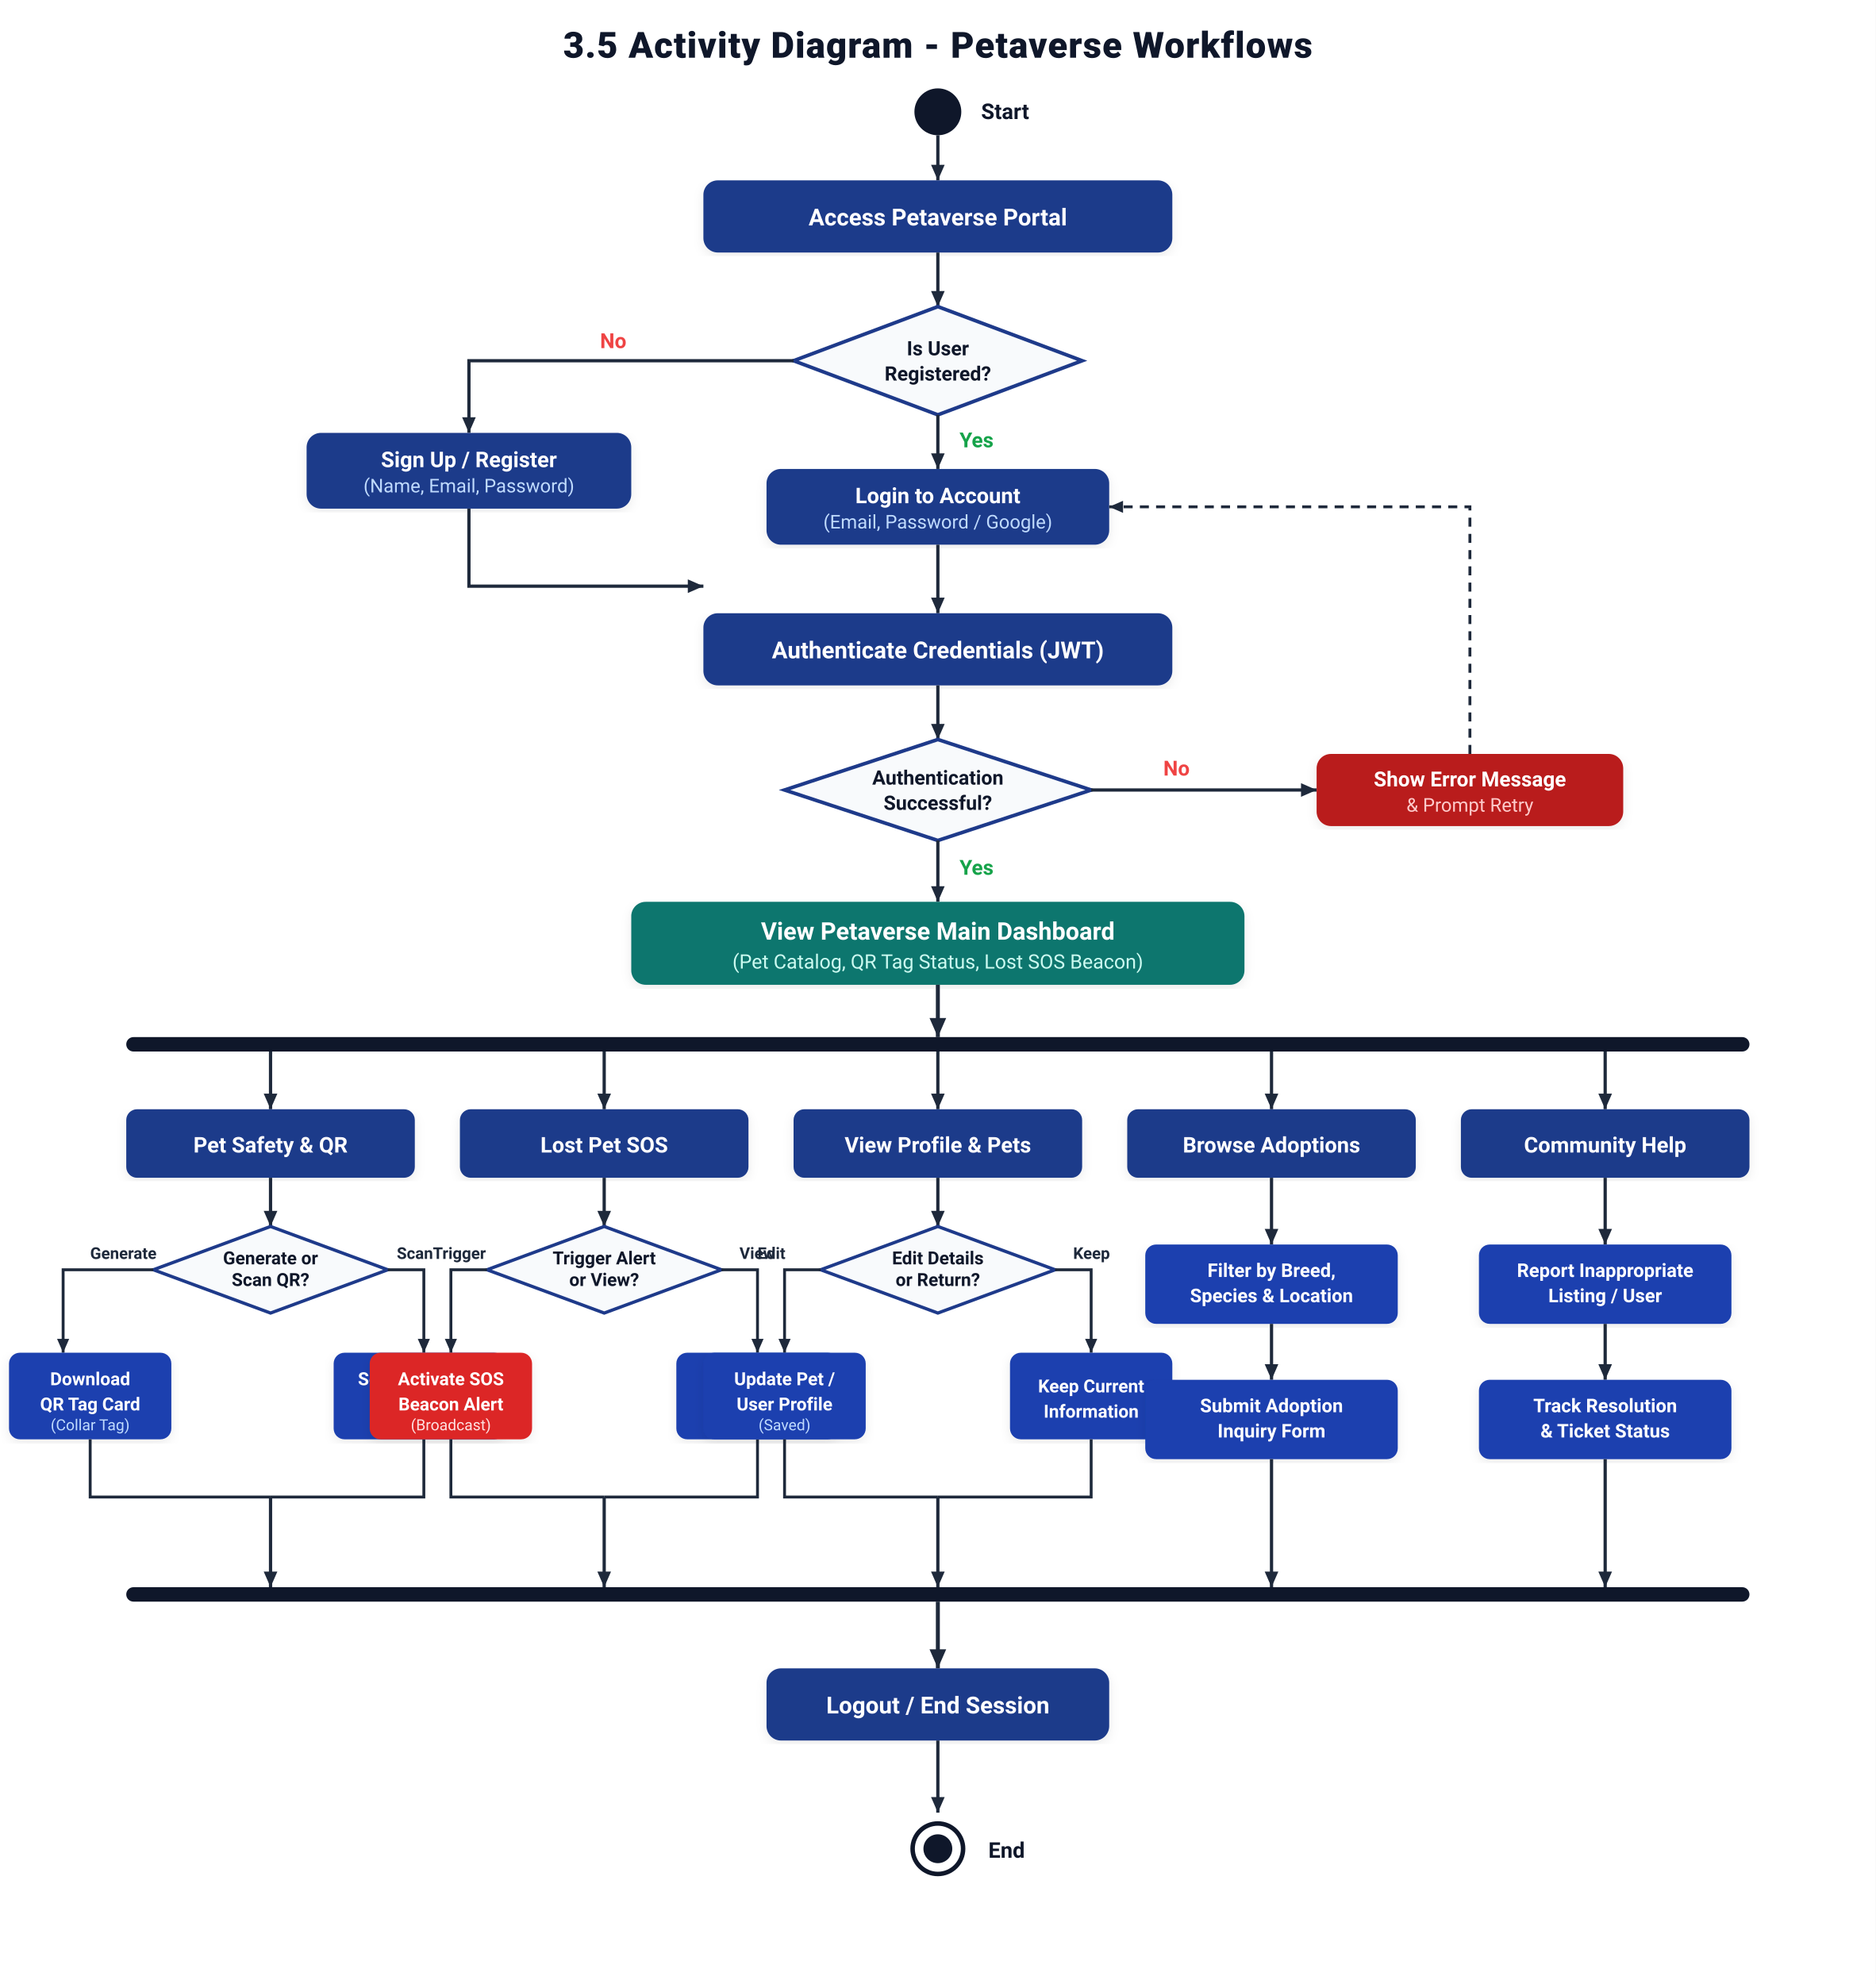
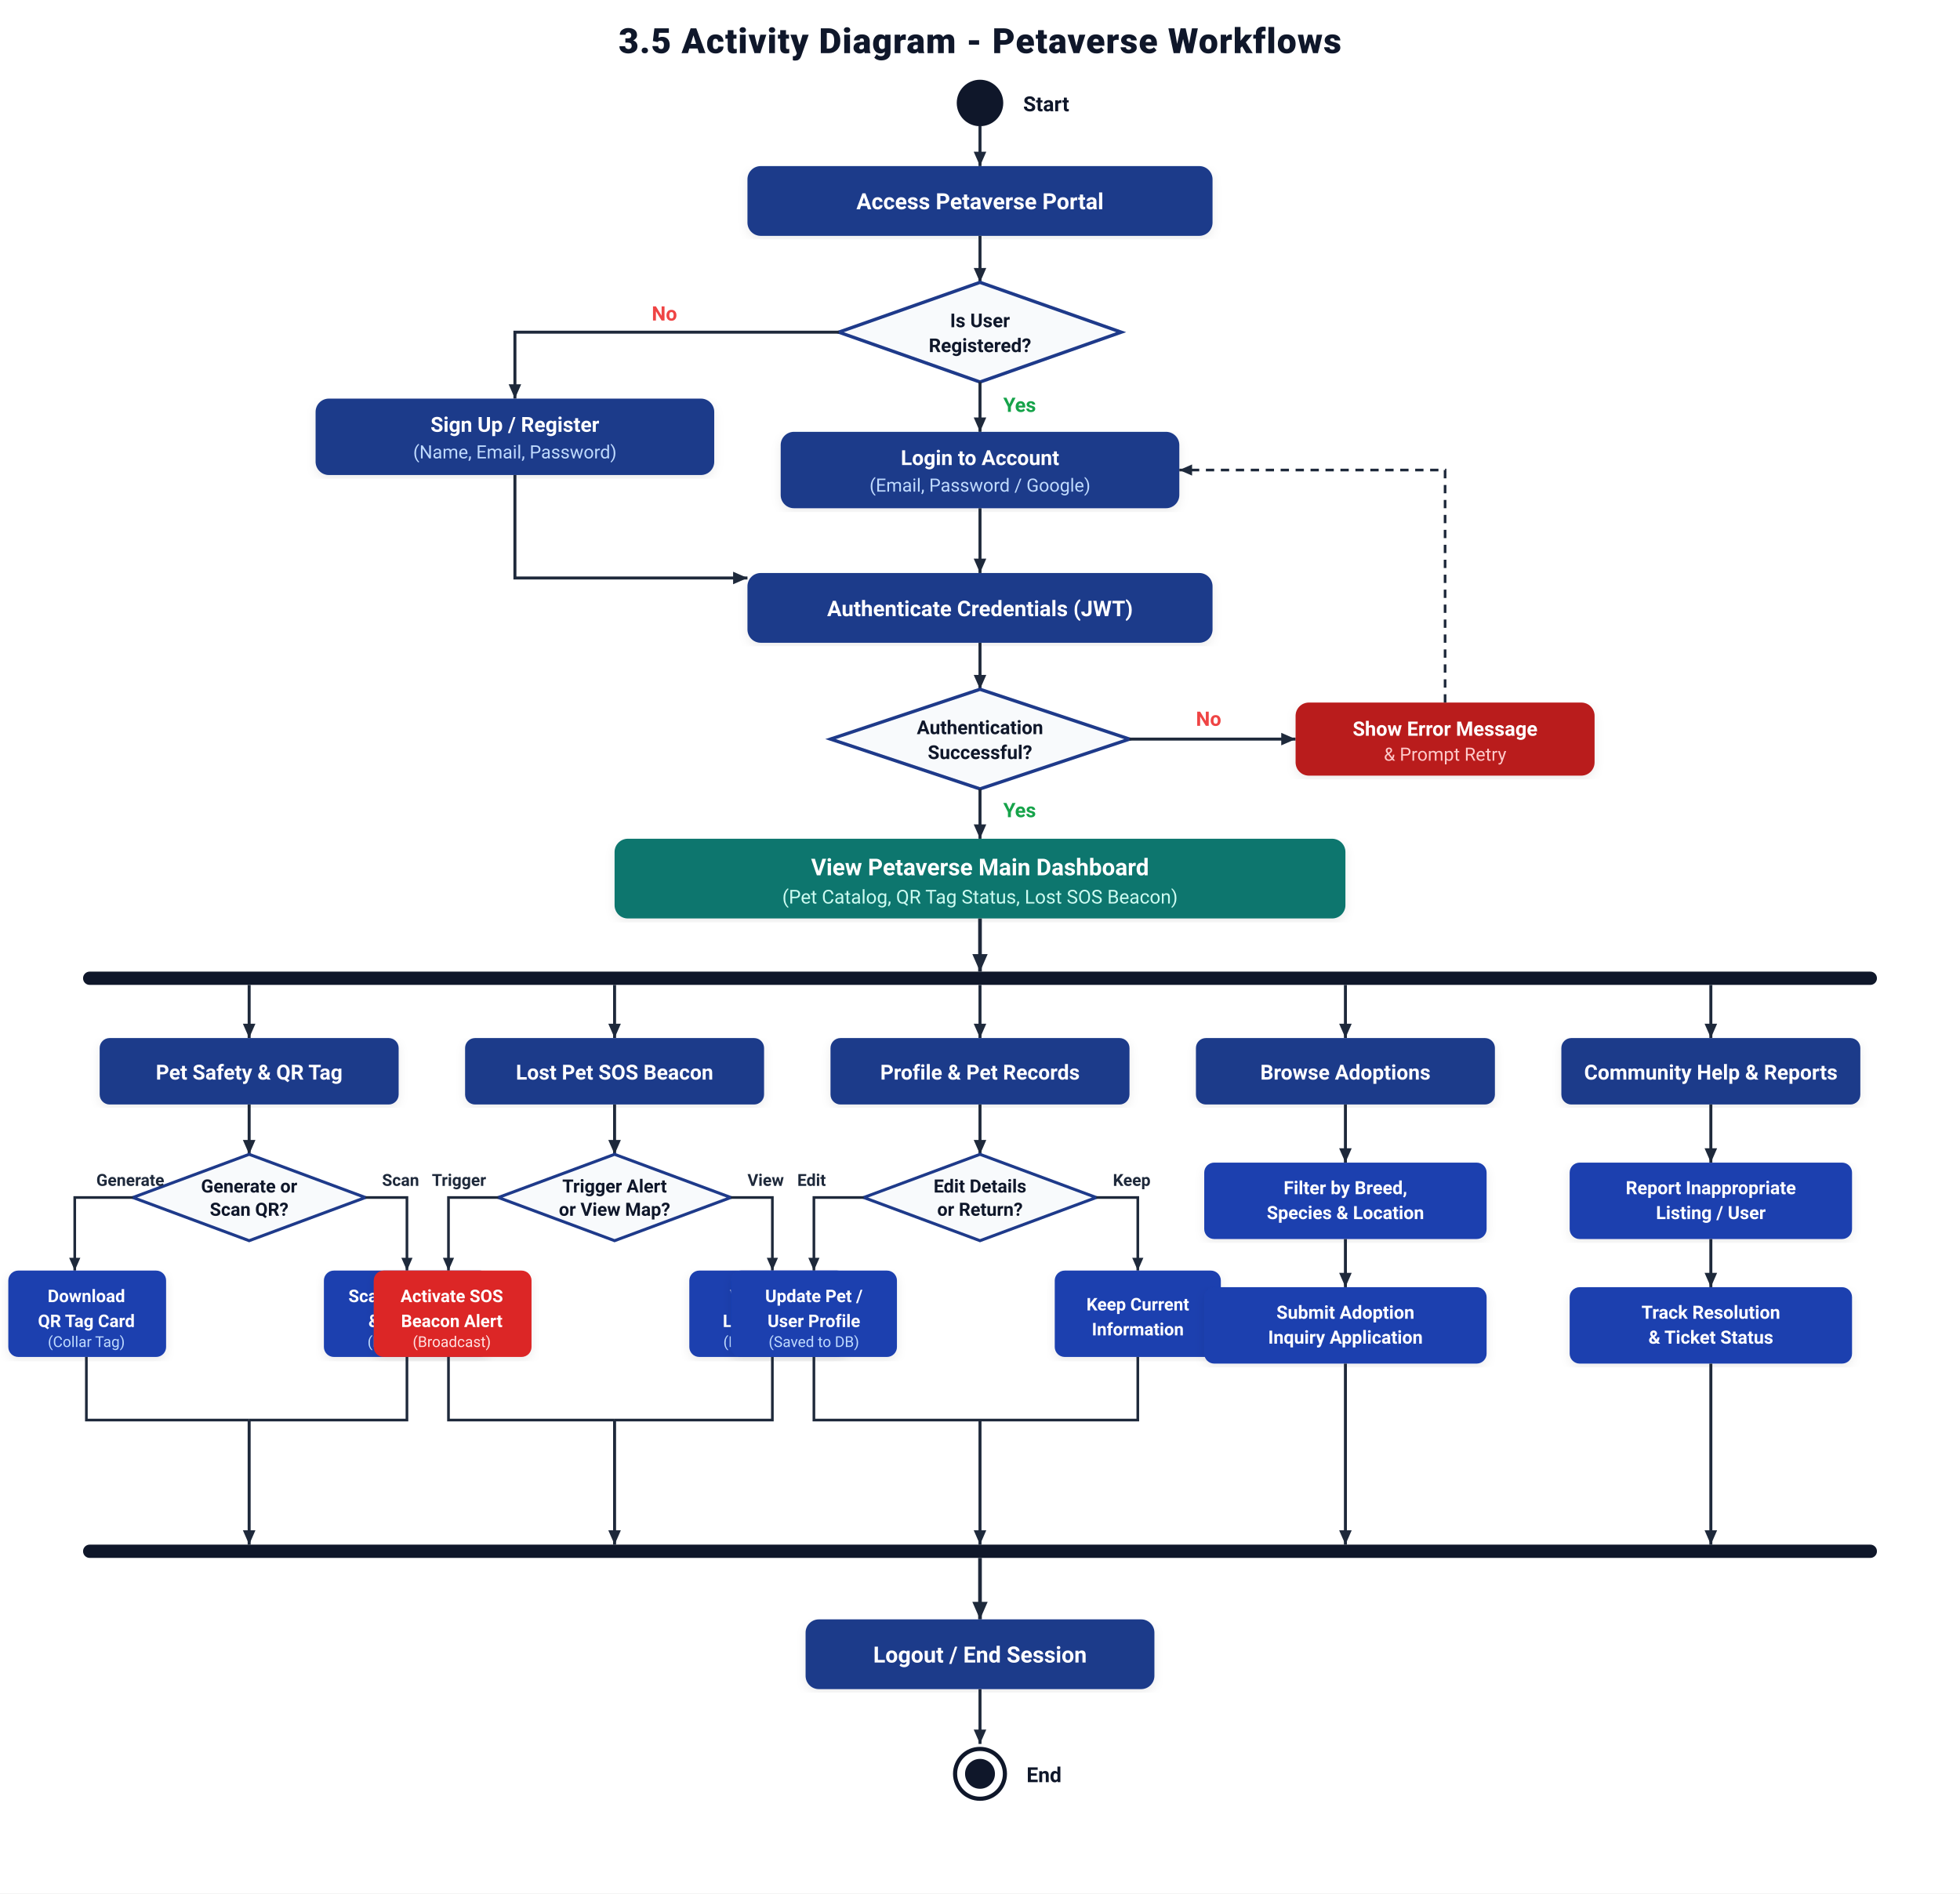
- <svg xmlns="http://www.w3.org/2000/svg" viewBox="0 0 1040 1100" width="100%" height="100%" style="background-color: #ffffff; font-family: -apple-system, BlinkMacSystemFont, 'Segoe UI', Roboto, Helvetica, Arial, sans-serif;">
+ <svg xmlns="http://www.w3.org/2000/svg" viewBox="0 0 1180 1140" width="100%" height="100%" style="background-color: #ffffff; font-family: -apple-system, BlinkMacSystemFont, 'Segoe UI', Roboto, Helvetica, Arial, sans-serif;">
  <defs>
    <marker id="arrow" viewBox="0 0 10 10" refX="8" refY="5" markerWidth="6" markerHeight="6" orient="auto-start-reverse">
      <path d="M 0 1.5 L 8 5 L 0 8.5 z" fill="#1e293b" />
    </marker>
    <filter id="shadow" x="-5%" y="-5%" width="110%" height="110%">
      <feDropShadow dx="0" dy="2" stdDeviation="3" flood-color="#0f172a" flood-opacity="0.08" />
    </filter>
  </defs>
  <rect width="100%" height="100%" fill="#ffffff" />
-   <text x="520" y="32" text-anchor="middle" fill="#0f172a" font-size="20" font-weight="800" letter-spacing="0.5">
+   <text x="590" y="32" text-anchor="middle" fill="#0f172a" font-size="21" font-weight="800" letter-spacing="0.5">
    3.5 Activity Diagram - Petaverse Workflows
  </text>
-   <circle cx="520" cy="62" r="13" fill="#0f172a" />
-   <text x="544" y="66" fill="#0f172a" font-size="12" font-weight="700">Start</text>
-   <line x1="520" y1="75" x2="520" y2="100" stroke="#1e293b" stroke-width="1.8" marker-end="url(#arrow)" />
-   <g transform="translate(390, 100)" filter="url(#shadow)">
-     <rect width="260" height="40" rx="8" fill="#1e3a8a" />
-     <text x="130" y="25" text-anchor="middle" fill="#ffffff" font-size="13" font-weight="600">Access Petaverse Portal</text>
-   </g>
-   <line x1="520" y1="140" x2="520" y2="170" stroke="#1e293b" stroke-width="1.8" marker-end="url(#arrow)" />
-   <g transform="translate(440, 170)">
-     <polygon points="80,0 160,30 80,60 0,30" fill="#f8fafc" stroke="#1e3a8a" stroke-width="2" />
-     <text x="80" y="27" text-anchor="middle" fill="#0f172a" font-size="11" font-weight="700">Is User</text>
-     <text x="80" y="41" text-anchor="middle" fill="#0f172a" font-size="11" font-weight="700">Registered?</text>
-   </g>
-   <path d="M 440 200 L 260 200 L 260 240" fill="none" stroke="#1e293b" stroke-width="1.8" marker-end="url(#arrow)" />
-   <text x="340" y="193" text-anchor="middle" fill="#ef4444" font-size="11.5" font-weight="700">No</text>
-   <g transform="translate(170, 240)" filter="url(#shadow)">
-     <rect width="180" height="42" rx="8" fill="#1e3a8a" />
-     <text x="90" y="19" text-anchor="middle" fill="#ffffff" font-size="12" font-weight="600">Sign Up / Register</text>
-     <text x="90" y="33" text-anchor="middle" fill="#bfdbfe" font-size="10.5">(Name, Email, Password)</text>
-   </g>
-   <line x1="520" y1="230" x2="520" y2="260" stroke="#1e293b" stroke-width="1.8" marker-end="url(#arrow)" />
-   <text x="532" y="248" fill="#16a34a" font-size="11.5" font-weight="700">Yes</text>
-   <g transform="translate(425, 260)" filter="url(#shadow)">
-     <rect width="190" height="42" rx="8" fill="#1e3a8a" />
-     <text x="95" y="19" text-anchor="middle" fill="#ffffff" font-size="12" font-weight="600">Login to Account</text>
-     <text x="95" y="33" text-anchor="middle" fill="#bfdbfe" font-size="10.5">(Email, Password / Google)</text>
-   </g>
-   <path d="M 260 282 L 260 325 L 390 325" fill="none" stroke="#1e293b" stroke-width="1.8" marker-end="url(#arrow)" />
-   <line x1="520" y1="302" x2="520" y2="340" stroke="#1e293b" stroke-width="1.8" marker-end="url(#arrow)" />
-   <g transform="translate(390, 340)" filter="url(#shadow)">
-     <rect width="260" height="40" rx="8" fill="#1e3a8a" />
-     <text x="130" y="25" text-anchor="middle" fill="#ffffff" font-size="13" font-weight="600">Authenticate Credentials (JWT)</text>
-   </g>
-   <line x1="520" y1="380" x2="520" y2="410" stroke="#1e293b" stroke-width="1.8" marker-end="url(#arrow)" />
-   <g transform="translate(435, 410)">
-     <polygon points="85,0 170,28 85,56 0,28" fill="#f8fafc" stroke="#1e3a8a" stroke-width="2" />
-     <text x="85" y="25" text-anchor="middle" fill="#0f172a" font-size="11" font-weight="700">Authentication</text>
-     <text x="85" y="39" text-anchor="middle" fill="#0f172a" font-size="11" font-weight="700">Successful?</text>
-   </g>
-   <path d="M 605 438 L 730 438" fill="none" stroke="#1e293b" stroke-width="1.8" marker-end="url(#arrow)" />
-   <text x="645" y="430" fill="#ef4444" font-size="11.5" font-weight="700">No</text>
-   <g transform="translate(730, 418)" filter="url(#shadow)">
-     <rect width="170" height="40" rx="8" fill="#b91c1c" />
-     <text x="85" y="18" text-anchor="middle" fill="#ffffff" font-size="11.5" font-weight="600">Show Error Message</text>
-     <text x="85" y="32" text-anchor="middle" fill="#fecaca" font-size="10.5">&amp; Prompt Retry</text>
-   </g>
-   <path d="M 815 418 L 815 281 L 615 281" fill="none" stroke="#1e293b" stroke-width="1.6" stroke-dasharray="5 4" marker-end="url(#arrow)" />
-   <line x1="520" y1="466" x2="520" y2="500" stroke="#1e293b" stroke-width="1.8" marker-end="url(#arrow)" />
-   <text x="532" y="485" fill="#16a34a" font-size="11.5" font-weight="700">Yes</text>
-   <g transform="translate(350, 500)" filter="url(#shadow)">
-     <rect width="340" height="46" rx="8" fill="#0f766e" />
-     <text x="170" y="21" text-anchor="middle" fill="#ffffff" font-size="13.5" font-weight="700">View Petaverse Main Dashboard</text>
-     <text x="170" y="37" text-anchor="middle" fill="#ccfbf1" font-size="11">(Pet Catalog, QR Tag Status, Lost SOS Beacon)</text>
-   </g>
-   <line x1="520" y1="546" x2="520" y2="575" stroke="#1e293b" stroke-width="2.2" marker-end="url(#arrow)" />
-   <rect x="70" y="575" width="900" height="8" rx="4" fill="#0f172a" />
-   <line x1="150" y1="583" x2="150" y2="615" stroke="#1e293b" stroke-width="1.8" marker-end="url(#arrow)" />
-   <line x1="335" y1="583" x2="335" y2="615" stroke="#1e293b" stroke-width="1.8" marker-end="url(#arrow)" />
-   <line x1="520" y1="583" x2="520" y2="615" stroke="#1e293b" stroke-width="1.8" marker-end="url(#arrow)" />
-   <line x1="705" y1="583" x2="705" y2="615" stroke="#1e293b" stroke-width="1.8" marker-end="url(#arrow)" />
-   <line x1="890" y1="583" x2="890" y2="615" stroke="#1e293b" stroke-width="1.8" marker-end="url(#arrow)" />
-   <g transform="translate(70, 615)" filter="url(#shadow)">
-     <rect width="160" height="38" rx="6" fill="#1e3a8a" />
-     <text x="80" y="24" text-anchor="middle" fill="#ffffff" font-size="12" font-weight="600">Pet Safety &amp; QR</text>
-   </g>
-   <line x1="150" y1="653" x2="150" y2="680" stroke="#1e293b" stroke-width="1.8" marker-end="url(#arrow)" />
-   <g transform="translate(85, 680)">
-     <polygon points="65,0 130,24 65,48 0,24" fill="#f8fafc" stroke="#1e3a8a" stroke-width="1.8" />
-     <text x="65" y="21" text-anchor="middle" fill="#0f172a" font-size="10" font-weight="700">Generate or</text>
-     <text x="65" y="33" text-anchor="middle" fill="#0f172a" font-size="10" font-weight="700">Scan QR?</text>
-   </g>
-   <path d="M 85 704 L 35 704 L 35 750" fill="none" stroke="#1e293b" stroke-width="1.6" marker-end="url(#arrow)" />
-   <text x="50" y="698" fill="#1e293b" font-size="9" font-weight="700">Generate</text>
-   <g transform="translate(5, 750)" filter="url(#shadow)">
-     <rect width="90" height="48" rx="6" fill="#1e40af" />
-     <text x="45" y="18" text-anchor="middle" fill="#ffffff" font-size="10" font-weight="600">Download</text>
-     <text x="45" y="32" text-anchor="middle" fill="#ffffff" font-size="10" font-weight="600">QR Tag Card</text>
-     <text x="45" y="43" text-anchor="middle" fill="#bfdbfe" font-size="8.5">(Collar Tag)</text>
-   </g>
-   <path d="M 215 704 L 235 704 L 235 750" fill="none" stroke="#1e293b" stroke-width="1.6" marker-end="url(#arrow)" />
-   <text x="220" y="698" fill="#1e293b" font-size="9" font-weight="700">Scan</text>
-   <g transform="translate(185, 750)" filter="url(#shadow)">
-     <rect width="95" height="48" rx="6" fill="#1e40af" />
-     <text x="47" y="18" text-anchor="middle" fill="#ffffff" font-size="10" font-weight="600">Scan Collar QR</text>
-     <text x="47" y="32" text-anchor="middle" fill="#ffffff" font-size="10" font-weight="600">&amp; Contact</text>
-     <text x="47" y="43" text-anchor="middle" fill="#bfdbfe" font-size="8.5">(Pet Owner)</text>
-   </g>
-   <path d="M 50 798 L 50 830 L 150 830" fill="none" stroke="#1e293b" stroke-width="1.6" />
-   <path d="M 235 798 L 235 830 L 150 830" fill="none" stroke="#1e293b" stroke-width="1.6" />
-   <line x1="150" y1="830" x2="150" y2="880" stroke="#1e293b" stroke-width="1.8" marker-end="url(#arrow)" />
-   <g transform="translate(255, 615)" filter="url(#shadow)">
-     <rect width="160" height="38" rx="6" fill="#1e3a8a" />
-     <text x="80" y="24" text-anchor="middle" fill="#ffffff" font-size="12" font-weight="600">Lost Pet SOS</text>
-   </g>
-   <line x1="335" y1="653" x2="335" y2="680" stroke="#1e293b" stroke-width="1.8" marker-end="url(#arrow)" />
-   <g transform="translate(270, 680)">
-     <polygon points="65,0 130,24 65,48 0,24" fill="#f8fafc" stroke="#1e3a8a" stroke-width="1.8" />
-     <text x="65" y="21" text-anchor="middle" fill="#0f172a" font-size="10" font-weight="700">Trigger Alert</text>
-     <text x="65" y="33" text-anchor="middle" fill="#0f172a" font-size="10" font-weight="700">or View?</text>
-   </g>
-   <path d="M 270 704 L 250 704 L 250 750" fill="none" stroke="#1e293b" stroke-width="1.6" marker-end="url(#arrow)" />
-   <text x="240" y="698" fill="#1e293b" font-size="9" font-weight="700">Trigger</text>
-   <g transform="translate(205, 750)" filter="url(#shadow)">
-     <rect width="90" height="48" rx="6" fill="#dc2626" />
-     <text x="45" y="18" text-anchor="middle" fill="#ffffff" font-size="10" font-weight="700">Activate SOS</text>
-     <text x="45" y="32" text-anchor="middle" fill="#ffffff" font-size="10" font-weight="600">Beacon Alert</text>
-     <text x="45" y="43" text-anchor="middle" fill="#fee2e2" font-size="8.5">(Broadcast)</text>
-   </g>
-   <path d="M 400 704 L 420 704 L 420 750" fill="none" stroke="#1e293b" stroke-width="1.6" marker-end="url(#arrow)" />
-   <text x="410" y="698" fill="#1e293b" font-size="9" font-weight="700">View</text>
-   <g transform="translate(375, 750)" filter="url(#shadow)">
-     <rect width="90" height="48" rx="6" fill="#1e40af" />
-     <text x="45" y="18" text-anchor="middle" fill="#ffffff" font-size="10" font-weight="600">View Live</text>
-     <text x="45" y="32" text-anchor="middle" fill="#ffffff" font-size="10" font-weight="600">Lost/Found</text>
-     <text x="45" y="43" text-anchor="middle" fill="#bfdbfe" font-size="8.5">(Listing Map)</text>
-   </g>
-   <path d="M 250 798 L 250 830 L 335 830" fill="none" stroke="#1e293b" stroke-width="1.6" />
-   <path d="M 420 798 L 420 830 L 335 830" fill="none" stroke="#1e293b" stroke-width="1.6" />
-   <line x1="335" y1="830" x2="335" y2="880" stroke="#1e293b" stroke-width="1.8" marker-end="url(#arrow)" />
-   <g transform="translate(440, 615)" filter="url(#shadow)">
-     <rect width="160" height="38" rx="6" fill="#1e3a8a" />
-     <text x="80" y="24" text-anchor="middle" fill="#ffffff" font-size="12" font-weight="600">View Profile &amp; Pets</text>
-   </g>
-   <line x1="520" y1="653" x2="520" y2="680" stroke="#1e293b" stroke-width="1.8" marker-end="url(#arrow)" />
-   <g transform="translate(455, 680)">
-     <polygon points="65,0 130,24 65,48 0,24" fill="#f8fafc" stroke="#1e3a8a" stroke-width="1.8" />
-     <text x="65" y="21" text-anchor="middle" fill="#0f172a" font-size="10" font-weight="700">Edit Details</text>
-     <text x="65" y="33" text-anchor="middle" fill="#0f172a" font-size="10" font-weight="700">or Return?</text>
-   </g>
-   <path d="M 455 704 L 435 704 L 435 750" fill="none" stroke="#1e293b" stroke-width="1.6" marker-end="url(#arrow)" />
-   <text x="420" y="698" fill="#1e293b" font-size="9" font-weight="700">Edit</text>
-   <g transform="translate(390, 750)" filter="url(#shadow)">
-     <rect width="90" height="48" rx="6" fill="#1e40af" />
-     <text x="45" y="18" text-anchor="middle" fill="#ffffff" font-size="10" font-weight="600">Update Pet /</text>
-     <text x="45" y="32" text-anchor="middle" fill="#ffffff" font-size="10" font-weight="600">User Profile</text>
-     <text x="45" y="43" text-anchor="middle" fill="#bfdbfe" font-size="8.5">(Saved)</text>
-   </g>
-   <path d="M 585 704 L 605 704 L 605 750" fill="none" stroke="#1e293b" stroke-width="1.6" marker-end="url(#arrow)" />
-   <text x="595" y="698" fill="#1e293b" font-size="9" font-weight="700">Keep</text>
-   <g transform="translate(560, 750)" filter="url(#shadow)">
-     <rect width="90" height="48" rx="6" fill="#1e40af" />
-     <text x="45" y="22" text-anchor="middle" fill="#ffffff" font-size="10" font-weight="600">Keep Current</text>
-     <text x="45" y="36" text-anchor="middle" fill="#ffffff" font-size="10" font-weight="600">Information</text>
-   </g>
-   <path d="M 435 798 L 435 830 L 520 830" fill="none" stroke="#1e293b" stroke-width="1.6" />
-   <path d="M 605 798 L 605 830 L 520 830" fill="none" stroke="#1e293b" stroke-width="1.6" />
-   <line x1="520" y1="830" x2="520" y2="880" stroke="#1e293b" stroke-width="1.8" marker-end="url(#arrow)" />
-   <g transform="translate(625, 615)" filter="url(#shadow)">
-     <rect width="160" height="38" rx="6" fill="#1e3a8a" />
-     <text x="80" y="24" text-anchor="middle" fill="#ffffff" font-size="12" font-weight="600">Browse Adoptions</text>
-   </g>
-   <line x1="705" y1="653" x2="705" y2="690" stroke="#1e293b" stroke-width="1.8" marker-end="url(#arrow)" />
-   <g transform="translate(635, 690)" filter="url(#shadow)">
-     <rect width="140" height="44" rx="6" fill="#1e40af" />
-     <text x="70" y="18" text-anchor="middle" fill="#ffffff" font-size="10.5" font-weight="600">Filter by Breed,</text>
-     <text x="70" y="32" text-anchor="middle" fill="#ffffff" font-size="10.5" font-weight="600">Species &amp; Location</text>
-   </g>
-   <line x1="705" y1="734" x2="705" y2="765" stroke="#1e293b" stroke-width="1.8" marker-end="url(#arrow)" />
+   <circle cx="590" cy="62" r="14" fill="#0f172a" />
+   <text x="616" y="67" fill="#0f172a" font-size="12.5" font-weight="700">Start</text>
+   <line x1="590" y1="76" x2="590" y2="100" stroke="#1e293b" stroke-width="1.8" marker-end="url(#arrow)" />
+   <g transform="translate(450, 100)" filter="url(#shadow)">
+     <rect width="280" height="42" rx="8" fill="#1e3a8a" />
+     <text x="140" y="26" text-anchor="middle" fill="#ffffff" font-size="13.5" font-weight="600">Access Petaverse Portal</text>
+   </g>
+   <line x1="590" y1="142" x2="590" y2="170" stroke="#1e293b" stroke-width="1.8" marker-end="url(#arrow)" />
+   <g transform="translate(505, 170)">
+     <polygon points="85,0 170,30 85,60 0,30" fill="#f8fafc" stroke="#1e3a8a" stroke-width="2" />
+     <text x="85" y="27" text-anchor="middle" fill="#0f172a" font-size="11.5" font-weight="700">Is User</text>
+     <text x="85" y="42" text-anchor="middle" fill="#0f172a" font-size="11.5" font-weight="700">Registered?</text>
+   </g>
+   <path d="M 505 200 L 310 200 L 310 240" fill="none" stroke="#1e293b" stroke-width="1.8" marker-end="url(#arrow)" />
+   <text x="400" y="193" text-anchor="middle" fill="#ef4444" font-size="12" font-weight="700">No</text>
+   <g transform="translate(190, 240)" filter="url(#shadow)">
+     <rect width="240" height="46" rx="8" fill="#1e3a8a" />
+     <text x="120" y="20" text-anchor="middle" fill="#ffffff" font-size="12.5" font-weight="600">Sign Up / Register</text>
+     <text x="120" y="36" text-anchor="middle" fill="#bfdbfe" font-size="11">(Name, Email, Password)</text>
+   </g>
+   <line x1="590" y1="230" x2="590" y2="260" stroke="#1e293b" stroke-width="1.8" marker-end="url(#arrow)" />
+   <text x="604" y="248" fill="#16a34a" font-size="12" font-weight="700">Yes</text>
+   <g transform="translate(470, 260)" filter="url(#shadow)">
+     <rect width="240" height="46" rx="8" fill="#1e3a8a" />
+     <text x="120" y="20" text-anchor="middle" fill="#ffffff" font-size="12.5" font-weight="600">Login to Account</text>
+     <text x="120" y="36" text-anchor="middle" fill="#bfdbfe" font-size="11">(Email, Password / Google)</text>
+   </g>
+   <path d="M 310 286 L 310 348 L 450 348" fill="none" stroke="#1e293b" stroke-width="1.8" marker-end="url(#arrow)" />
+   <line x1="590" y1="306" x2="590" y2="345" stroke="#1e293b" stroke-width="1.8" marker-end="url(#arrow)" />
+   <g transform="translate(450, 345)" filter="url(#shadow)">
+     <rect width="280" height="42" rx="8" fill="#1e3a8a" />
+     <text x="140" y="26" text-anchor="middle" fill="#ffffff" font-size="13" font-weight="600">Authenticate Credentials (JWT)</text>
+   </g>
+   <line x1="590" y1="387" x2="590" y2="415" stroke="#1e293b" stroke-width="1.8" marker-end="url(#arrow)" />
+   <g transform="translate(500, 415)">
+     <polygon points="90,0 180,30 90,60 0,30" fill="#f8fafc" stroke="#1e3a8a" stroke-width="2" />
+     <text x="90" y="27" text-anchor="middle" fill="#0f172a" font-size="11.5" font-weight="700">Authentication</text>
+     <text x="90" y="42" text-anchor="middle" fill="#0f172a" font-size="11.5" font-weight="700">Successful?</text>
+   </g>
+   <path d="M 680 445 L 780 445" fill="none" stroke="#1e293b" stroke-width="1.8" marker-end="url(#arrow)" />
+   <text x="720" y="437" fill="#ef4444" font-size="12" font-weight="700">No</text>
+   <g transform="translate(780, 423)" filter="url(#shadow)">
+     <rect width="180" height="44" rx="8" fill="#b91c1c" />
+     <text x="90" y="20" text-anchor="middle" fill="#ffffff" font-size="12" font-weight="600">Show Error Message</text>
+     <text x="90" y="35" text-anchor="middle" fill="#fecaca" font-size="11">&amp; Prompt Retry</text>
+   </g>
+   <path d="M 870 423 L 870 283 L 710 283" fill="none" stroke="#1e293b" stroke-width="1.6" stroke-dasharray="5 4" marker-end="url(#arrow)" />
+   <line x1="590" y1="475" x2="590" y2="505" stroke="#1e293b" stroke-width="1.8" marker-end="url(#arrow)" />
+   <text x="604" y="492" fill="#16a34a" font-size="12" font-weight="700">Yes</text>
+   <g transform="translate(370, 505)" filter="url(#shadow)">
+     <rect width="440" height="48" rx="8" fill="#0f766e" />
+     <text x="220" y="22" text-anchor="middle" fill="#ffffff" font-size="14" font-weight="700">View Petaverse Main Dashboard</text>
+     <text x="220" y="39" text-anchor="middle" fill="#ccfbf1" font-size="11.5">(Pet Catalog, QR Tag Status, Lost SOS Beacon)</text>
+   </g>
+   <line x1="590" y1="553" x2="590" y2="585" stroke="#1e293b" stroke-width="2.2" marker-end="url(#arrow)" />
+   <rect x="50" y="585" width="1080" height="8" rx="4" fill="#0f172a" />
+   <line x1="150" y1="593" x2="150" y2="625" stroke="#1e293b" stroke-width="1.8" marker-end="url(#arrow)" />
+   <line x1="370" y1="593" x2="370" y2="625" stroke="#1e293b" stroke-width="1.8" marker-end="url(#arrow)" />
+   <line x1="590" y1="593" x2="590" y2="625" stroke="#1e293b" stroke-width="1.8" marker-end="url(#arrow)" />
+   <line x1="810" y1="593" x2="810" y2="625" stroke="#1e293b" stroke-width="1.8" marker-end="url(#arrow)" />
+   <line x1="1030" y1="593" x2="1030" y2="625" stroke="#1e293b" stroke-width="1.8" marker-end="url(#arrow)" />
+   <g transform="translate(60, 625)" filter="url(#shadow)">
+     <rect width="180" height="40" rx="6" fill="#1e3a8a" />
+     <text x="90" y="25" text-anchor="middle" fill="#ffffff" font-size="12.5" font-weight="600">Pet Safety &amp; QR Tag</text>
+   </g>
+   <line x1="150" y1="665" x2="150" y2="695" stroke="#1e293b" stroke-width="1.8" marker-end="url(#arrow)" />
+   <g transform="translate(80, 695)">
+     <polygon points="70,0 140,26 70,52 0,26" fill="#f8fafc" stroke="#1e3a8a" stroke-width="1.8" />
+     <text x="70" y="23" text-anchor="middle" fill="#0f172a" font-size="11" font-weight="700">Generate or</text>
+     <text x="70" y="37" text-anchor="middle" fill="#0f172a" font-size="11" font-weight="700">Scan QR?</text>
+   </g>
+   <path d="M 80 721 L 45 721 L 45 765" fill="none" stroke="#1e293b" stroke-width="1.6" marker-end="url(#arrow)" />
+   <text x="58" y="714" fill="#1e293b" font-size="10" font-weight="700">Generate</text>
+   <g transform="translate(5, 765)" filter="url(#shadow)">
+     <rect width="95" height="52" rx="6" fill="#1e40af" />
+     <text x="47" y="19" text-anchor="middle" fill="#ffffff" font-size="10.5" font-weight="600">Download</text>
+     <text x="47" y="34" text-anchor="middle" fill="#ffffff" font-size="10.5" font-weight="600">QR Tag Card</text>
+     <text x="47" y="46" text-anchor="middle" fill="#bfdbfe" font-size="9">(Collar Tag)</text>
+   </g>
+   <path d="M 220 721 L 245 721 L 245 765" fill="none" stroke="#1e293b" stroke-width="1.6" marker-end="url(#arrow)" />
+   <text x="230" y="714" fill="#1e293b" font-size="10" font-weight="700">Scan</text>
+   <g transform="translate(195, 765)" filter="url(#shadow)">
+     <rect width="100" height="52" rx="6" fill="#1e40af" />
+     <text x="50" y="19" text-anchor="middle" fill="#ffffff" font-size="10.5" font-weight="600">Scan Collar QR</text>
+     <text x="50" y="34" text-anchor="middle" fill="#ffffff" font-size="10.5" font-weight="600">&amp; Contact</text>
+     <text x="50" y="46" text-anchor="middle" fill="#bfdbfe" font-size="9">(Pet Owner)</text>
+   </g>
+   <path d="M 52 817 L 52 855 L 150 855" fill="none" stroke="#1e293b" stroke-width="1.6" />
+   <path d="M 245 817 L 245 855 L 150 855" fill="none" stroke="#1e293b" stroke-width="1.6" />
+   <line x1="150" y1="855" x2="150" y2="930" stroke="#1e293b" stroke-width="1.8" marker-end="url(#arrow)" />
+   <g transform="translate(280, 625)" filter="url(#shadow)">
+     <rect width="180" height="40" rx="6" fill="#1e3a8a" />
+     <text x="90" y="25" text-anchor="middle" fill="#ffffff" font-size="12.5" font-weight="600">Lost Pet SOS Beacon</text>
+   </g>
+   <line x1="370" y1="665" x2="370" y2="695" stroke="#1e293b" stroke-width="1.8" marker-end="url(#arrow)" />
+   <g transform="translate(300, 695)">
+     <polygon points="70,0 140,26 70,52 0,26" fill="#f8fafc" stroke="#1e3a8a" stroke-width="1.8" />
+     <text x="70" y="23" text-anchor="middle" fill="#0f172a" font-size="11" font-weight="700">Trigger Alert</text>
+     <text x="70" y="37" text-anchor="middle" fill="#0f172a" font-size="11" font-weight="700">or View Map?</text>
+   </g>
+   <path d="M 300 721 L 270 721 L 270 765" fill="none" stroke="#1e293b" stroke-width="1.6" marker-end="url(#arrow)" />
+   <text x="260" y="714" fill="#1e293b" font-size="10" font-weight="700">Trigger</text>
+   <g transform="translate(225, 765)" filter="url(#shadow)">
+     <rect width="95" height="52" rx="6" fill="#dc2626" />
+     <text x="47" y="19" text-anchor="middle" fill="#ffffff" font-size="10.5" font-weight="700">Activate SOS</text>
+     <text x="47" y="34" text-anchor="middle" fill="#ffffff" font-size="10.5" font-weight="600">Beacon Alert</text>
+     <text x="47" y="46" text-anchor="middle" fill="#fee2e2" font-size="9">(Broadcast)</text>
+   </g>
+   <path d="M 440 721 L 465 721 L 465 765" fill="none" stroke="#1e293b" stroke-width="1.6" marker-end="url(#arrow)" />
+   <text x="450" y="714" fill="#1e293b" font-size="10" font-weight="700">View</text>
+   <g transform="translate(415, 765)" filter="url(#shadow)">
+     <rect width="95" height="52" rx="6" fill="#1e40af" />
+     <text x="47" y="19" text-anchor="middle" fill="#ffffff" font-size="10.5" font-weight="600">View Live</text>
+     <text x="47" y="34" text-anchor="middle" fill="#ffffff" font-size="10.5" font-weight="600">Lost/Found</text>
+     <text x="47" y="46" text-anchor="middle" fill="#bfdbfe" font-size="9">(Listing Map)</text>
+   </g>
+   <path d="M 270 817 L 270 855 L 370 855" fill="none" stroke="#1e293b" stroke-width="1.6" />
+   <path d="M 465 817 L 465 855 L 370 855" fill="none" stroke="#1e293b" stroke-width="1.6" />
+   <line x1="370" y1="855" x2="370" y2="930" stroke="#1e293b" stroke-width="1.8" marker-end="url(#arrow)" />
+   <g transform="translate(500, 625)" filter="url(#shadow)">
+     <rect width="180" height="40" rx="6" fill="#1e3a8a" />
+     <text x="90" y="25" text-anchor="middle" fill="#ffffff" font-size="12.5" font-weight="600">Profile &amp; Pet Records</text>
+   </g>
+   <line x1="590" y1="665" x2="590" y2="695" stroke="#1e293b" stroke-width="1.8" marker-end="url(#arrow)" />
+   <g transform="translate(520, 695)">
+     <polygon points="70,0 140,26 70,52 0,26" fill="#f8fafc" stroke="#1e3a8a" stroke-width="1.8" />
+     <text x="70" y="23" text-anchor="middle" fill="#0f172a" font-size="11" font-weight="700">Edit Details</text>
+     <text x="70" y="37" text-anchor="middle" fill="#0f172a" font-size="11" font-weight="700">or Return?</text>
+   </g>
+   <path d="M 520 721 L 490 721 L 490 765" fill="none" stroke="#1e293b" stroke-width="1.6" marker-end="url(#arrow)" />
+   <text x="480" y="714" fill="#1e293b" font-size="10" font-weight="700">Edit</text>
+   <g transform="translate(440, 765)" filter="url(#shadow)">
+     <rect width="100" height="52" rx="6" fill="#1e40af" />
+     <text x="50" y="19" text-anchor="middle" fill="#ffffff" font-size="10.5" font-weight="600">Update Pet /</text>
+     <text x="50" y="34" text-anchor="middle" fill="#ffffff" font-size="10.5" font-weight="600">User Profile</text>
+     <text x="50" y="46" text-anchor="middle" fill="#bfdbfe" font-size="9">(Saved to DB)</text>
+   </g>
+   <path d="M 660 721 L 685 721 L 685 765" fill="none" stroke="#1e293b" stroke-width="1.6" marker-end="url(#arrow)" />
+   <text x="670" y="714" fill="#1e293b" font-size="10" font-weight="700">Keep</text>
  <g transform="translate(635, 765)" filter="url(#shadow)">
-     <rect width="140" height="44" rx="6" fill="#1e40af" />
-     <text x="70" y="18" text-anchor="middle" fill="#ffffff" font-size="10.5" font-weight="600">Submit Adoption</text>
-     <text x="70" y="32" text-anchor="middle" fill="#ffffff" font-size="10.5" font-weight="600">Inquiry Form</text>
-   </g>
-   <line x1="705" y1="809" x2="705" y2="880" stroke="#1e293b" stroke-width="1.8" marker-end="url(#arrow)" />
-   <g transform="translate(810, 615)" filter="url(#shadow)">
-     <rect width="160" height="38" rx="6" fill="#1e3a8a" />
-     <text x="80" y="24" text-anchor="middle" fill="#ffffff" font-size="12" font-weight="600">Community Help</text>
-   </g>
-   <line x1="890" y1="653" x2="890" y2="690" stroke="#1e293b" stroke-width="1.8" marker-end="url(#arrow)" />
-   <g transform="translate(820, 690)" filter="url(#shadow)">
-     <rect width="140" height="44" rx="6" fill="#1e40af" />
-     <text x="70" y="18" text-anchor="middle" fill="#ffffff" font-size="10.5" font-weight="600">Report Inappropriate</text>
-     <text x="70" y="32" text-anchor="middle" fill="#ffffff" font-size="10.5" font-weight="600">Listing / User</text>
-   </g>
-   <line x1="890" y1="734" x2="890" y2="765" stroke="#1e293b" stroke-width="1.8" marker-end="url(#arrow)" />
-   <g transform="translate(820, 765)" filter="url(#shadow)">
-     <rect width="140" height="44" rx="6" fill="#1e40af" />
-     <text x="70" y="18" text-anchor="middle" fill="#ffffff" font-size="10.5" font-weight="600">Track Resolution</text>
-     <text x="70" y="32" text-anchor="middle" fill="#ffffff" font-size="10.5" font-weight="600">&amp; Ticket Status</text>
-   </g>
-   <line x1="890" y1="809" x2="890" y2="880" stroke="#1e293b" stroke-width="1.8" marker-end="url(#arrow)" />
-   <rect x="70" y="880" width="900" height="8" rx="4" fill="#0f172a" />
-   <line x1="520" y1="888" x2="520" y2="925" stroke="#1e293b" stroke-width="2.2" marker-end="url(#arrow)" />
-   <g transform="translate(425, 925)" filter="url(#shadow)">
-     <rect width="190" height="40" rx="8" fill="#1e3a8a" />
-     <text x="95" y="25" text-anchor="middle" fill="#ffffff" font-size="13" font-weight="600">Logout / End Session</text>
-   </g>
-   <line x1="520" y1="965" x2="520" y2="1005" stroke="#1e293b" stroke-width="1.8" marker-end="url(#arrow)" />
-   <circle cx="520" cy="1025" r="14" fill="#ffffff" stroke="#0f172a" stroke-width="2.5" />
-   <circle cx="520" cy="1025" r="8" fill="#0f172a" />
-   <text x="548" y="1030" fill="#0f172a" font-size="12" font-weight="700">End</text>
+     <rect width="100" height="52" rx="6" fill="#1e40af" />
+     <text x="50" y="24" text-anchor="middle" fill="#ffffff" font-size="10.5" font-weight="600">Keep Current</text>
+     <text x="50" y="39" text-anchor="middle" fill="#ffffff" font-size="10.5" font-weight="600">Information</text>
+   </g>
+   <path d="M 490 817 L 490 855 L 590 855" fill="none" stroke="#1e293b" stroke-width="1.6" />
+   <path d="M 685 817 L 685 855 L 590 855" fill="none" stroke="#1e293b" stroke-width="1.6" />
+   <line x1="590" y1="855" x2="590" y2="930" stroke="#1e293b" stroke-width="1.8" marker-end="url(#arrow)" />
+   <g transform="translate(720, 625)" filter="url(#shadow)">
+     <rect width="180" height="40" rx="6" fill="#1e3a8a" />
+     <text x="90" y="25" text-anchor="middle" fill="#ffffff" font-size="12.5" font-weight="600">Browse Adoptions</text>
+   </g>
+   <line x1="810" y1="665" x2="810" y2="700" stroke="#1e293b" stroke-width="1.8" marker-end="url(#arrow)" />
+   <g transform="translate(725, 700)" filter="url(#shadow)">
+     <rect width="170" height="46" rx="6" fill="#1e40af" />
+     <text x="85" y="19" text-anchor="middle" fill="#ffffff" font-size="11" font-weight="600">Filter by Breed,</text>
+     <text x="85" y="34" text-anchor="middle" fill="#ffffff" font-size="11" font-weight="600">Species &amp; Location</text>
+   </g>
+   <line x1="810" y1="746" x2="810" y2="775" stroke="#1e293b" stroke-width="1.8" marker-end="url(#arrow)" />
+   <g transform="translate(725, 775)" filter="url(#shadow)">
+     <rect width="170" height="46" rx="6" fill="#1e40af" />
+     <text x="85" y="19" text-anchor="middle" fill="#ffffff" font-size="11" font-weight="600">Submit Adoption</text>
+     <text x="85" y="34" text-anchor="middle" fill="#ffffff" font-size="11" font-weight="600">Inquiry Application</text>
+   </g>
+   <line x1="810" y1="821" x2="810" y2="930" stroke="#1e293b" stroke-width="1.8" marker-end="url(#arrow)" />
+   <g transform="translate(940, 625)" filter="url(#shadow)">
+     <rect width="180" height="40" rx="6" fill="#1e3a8a" />
+     <text x="90" y="25" text-anchor="middle" fill="#ffffff" font-size="12.5" font-weight="600">Community Help &amp; Reports</text>
+   </g>
+   <line x1="1030" y1="665" x2="1030" y2="700" stroke="#1e293b" stroke-width="1.8" marker-end="url(#arrow)" />
+   <g transform="translate(945, 700)" filter="url(#shadow)">
+     <rect width="170" height="46" rx="6" fill="#1e40af" />
+     <text x="85" y="19" text-anchor="middle" fill="#ffffff" font-size="11" font-weight="600">Report Inappropriate</text>
+     <text x="85" y="34" text-anchor="middle" fill="#ffffff" font-size="11" font-weight="600">Listing / User</text>
+   </g>
+   <line x1="1030" y1="746" x2="1030" y2="775" stroke="#1e293b" stroke-width="1.8" marker-end="url(#arrow)" />
+   <g transform="translate(945, 775)" filter="url(#shadow)">
+     <rect width="170" height="46" rx="6" fill="#1e40af" />
+     <text x="85" y="19" text-anchor="middle" fill="#ffffff" font-size="11" font-weight="600">Track Resolution</text>
+     <text x="85" y="34" text-anchor="middle" fill="#ffffff" font-size="11" font-weight="600">&amp; Ticket Status</text>
+   </g>
+   <line x1="1030" y1="821" x2="1030" y2="930" stroke="#1e293b" stroke-width="1.8" marker-end="url(#arrow)" />
+   <rect x="50" y="930" width="1080" height="8" rx="4" fill="#0f172a" />
+   <line x1="590" y1="938" x2="590" y2="975" stroke="#1e293b" stroke-width="2.2" marker-end="url(#arrow)" />
+   <g transform="translate(485, 975)" filter="url(#shadow)">
+     <rect width="210" height="42" rx="8" fill="#1e3a8a" />
+     <text x="105" y="26" text-anchor="middle" fill="#ffffff" font-size="13.5" font-weight="600">Logout / End Session</text>
+   </g>
+   <line x1="590" y1="1017" x2="590" y2="1050" stroke="#1e293b" stroke-width="1.8" marker-end="url(#arrow)" />
+   <circle cx="590" cy="1068" r="15" fill="#ffffff" stroke="#0f172a" stroke-width="2.5" />
+   <circle cx="590" cy="1068" r="9" fill="#0f172a" />
+   <text x="618" y="1073" fill="#0f172a" font-size="12.5" font-weight="700">End</text>
</svg>
